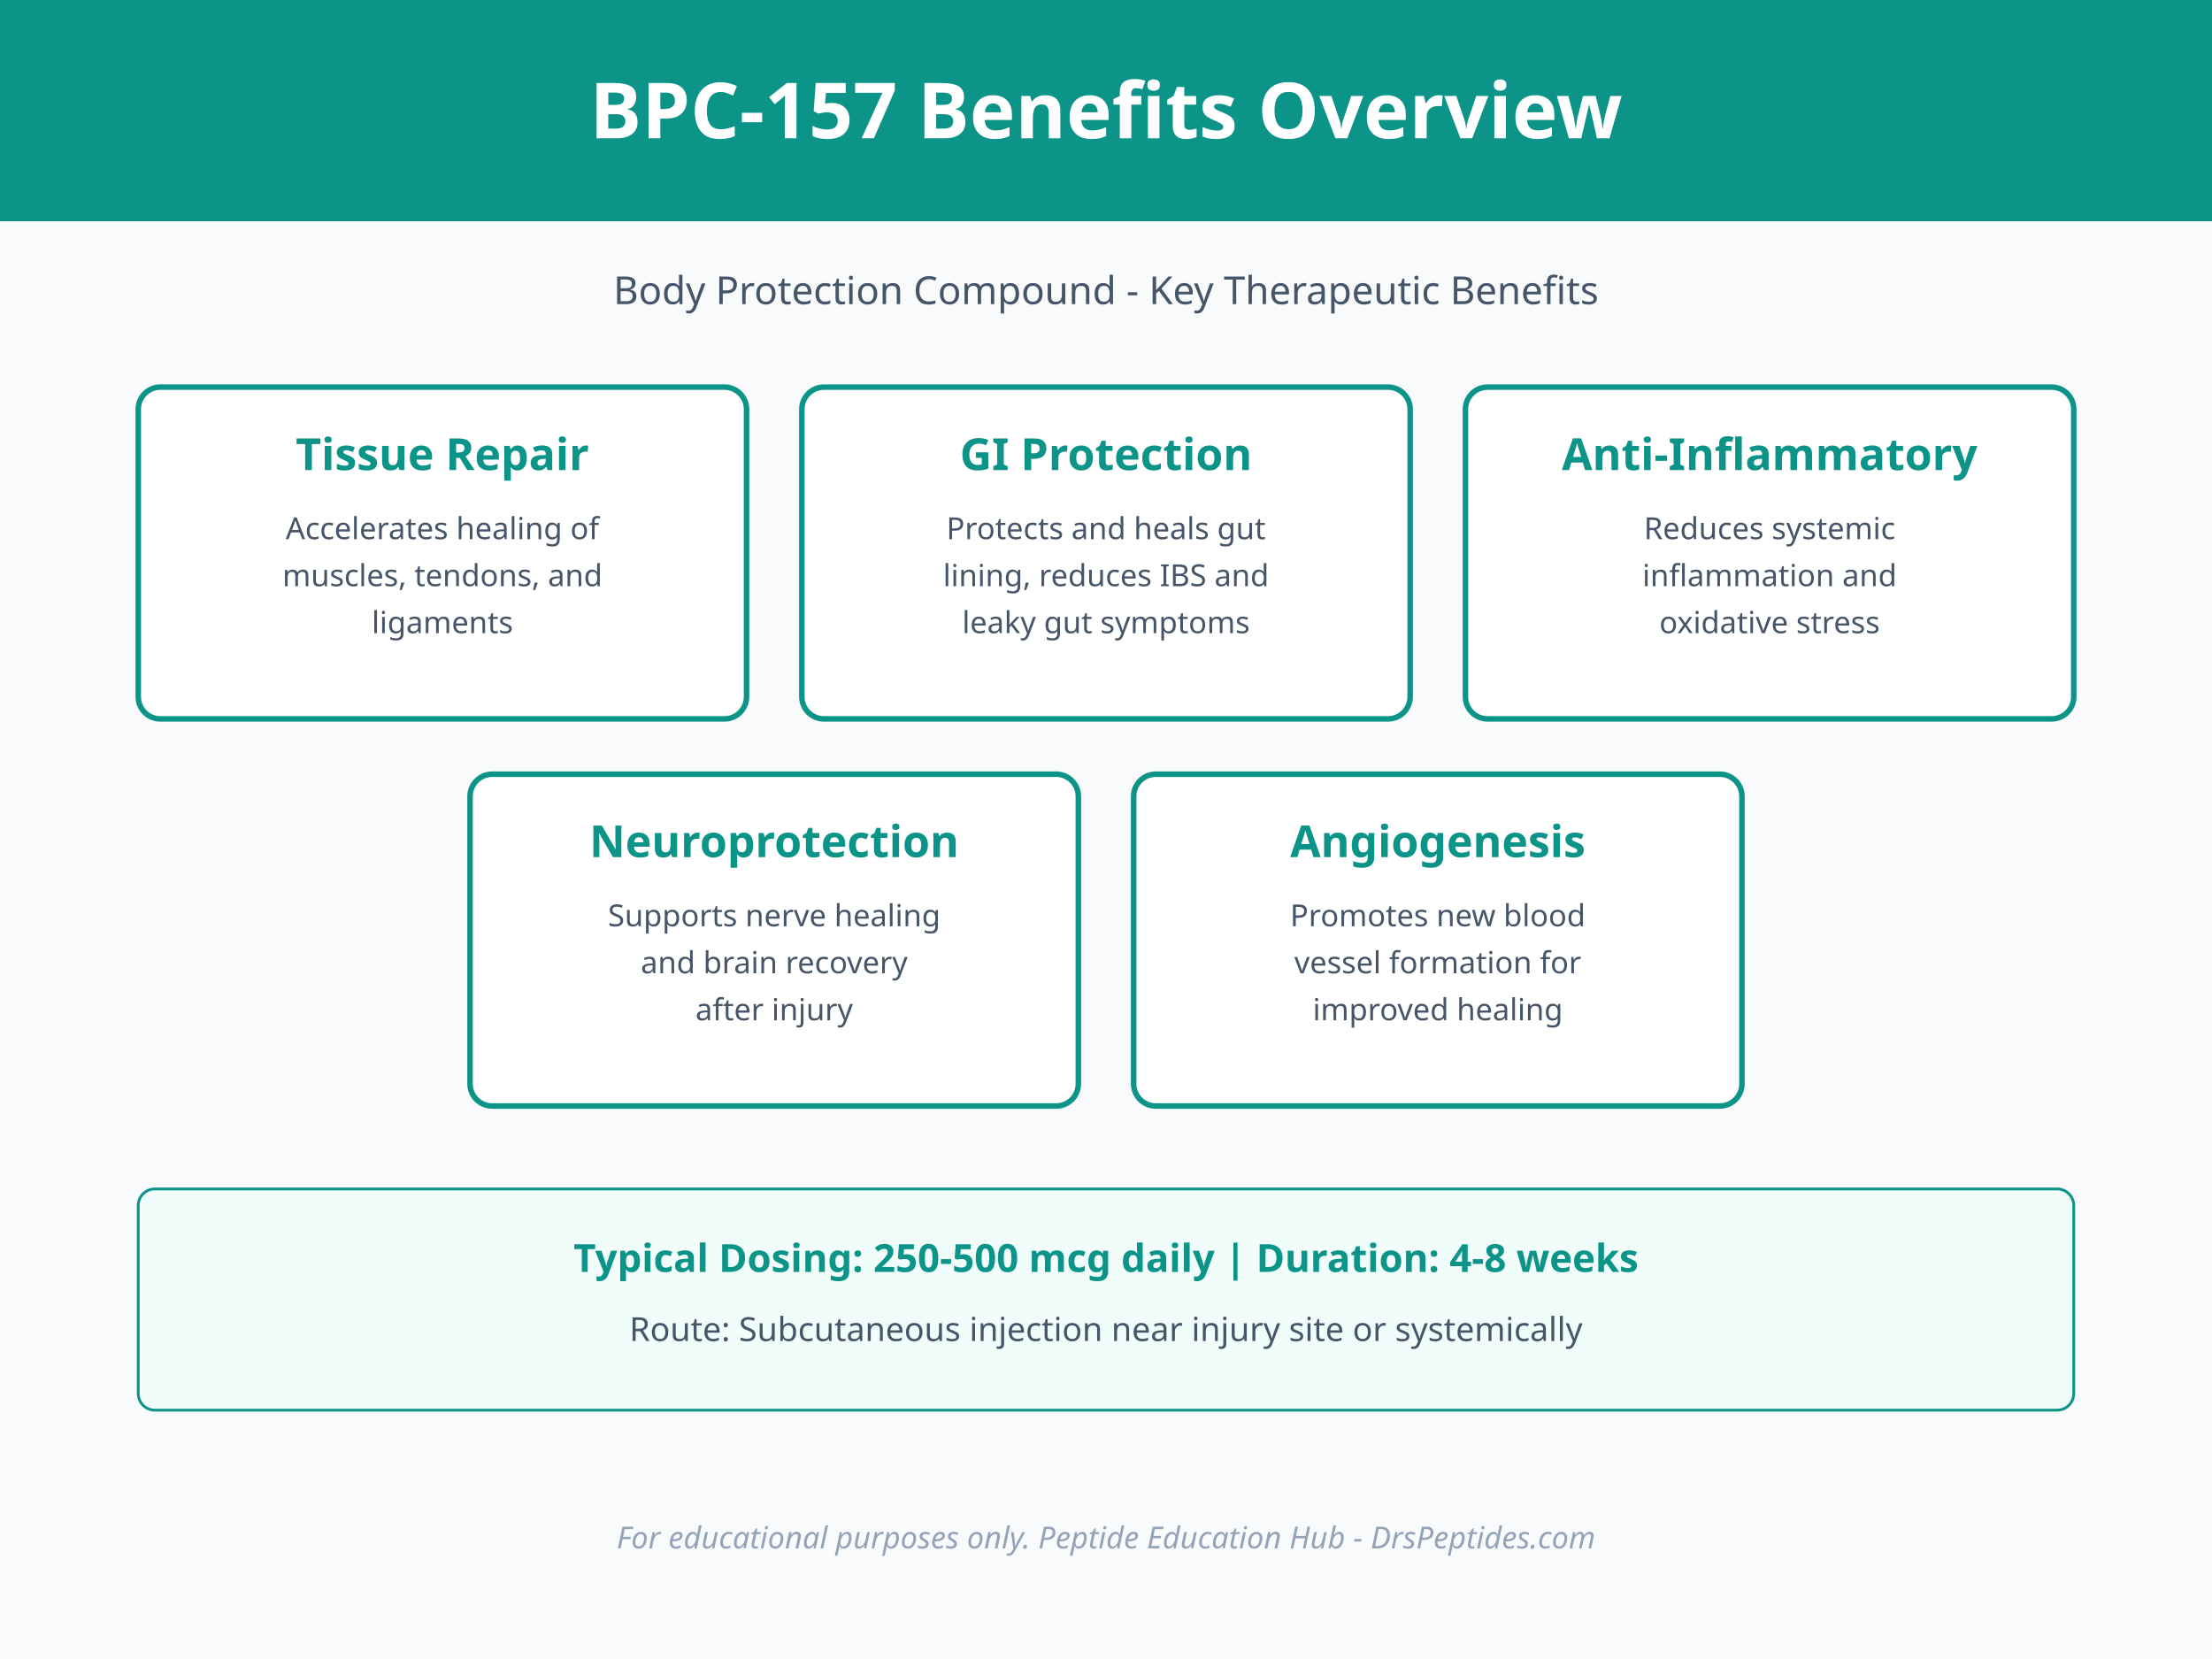
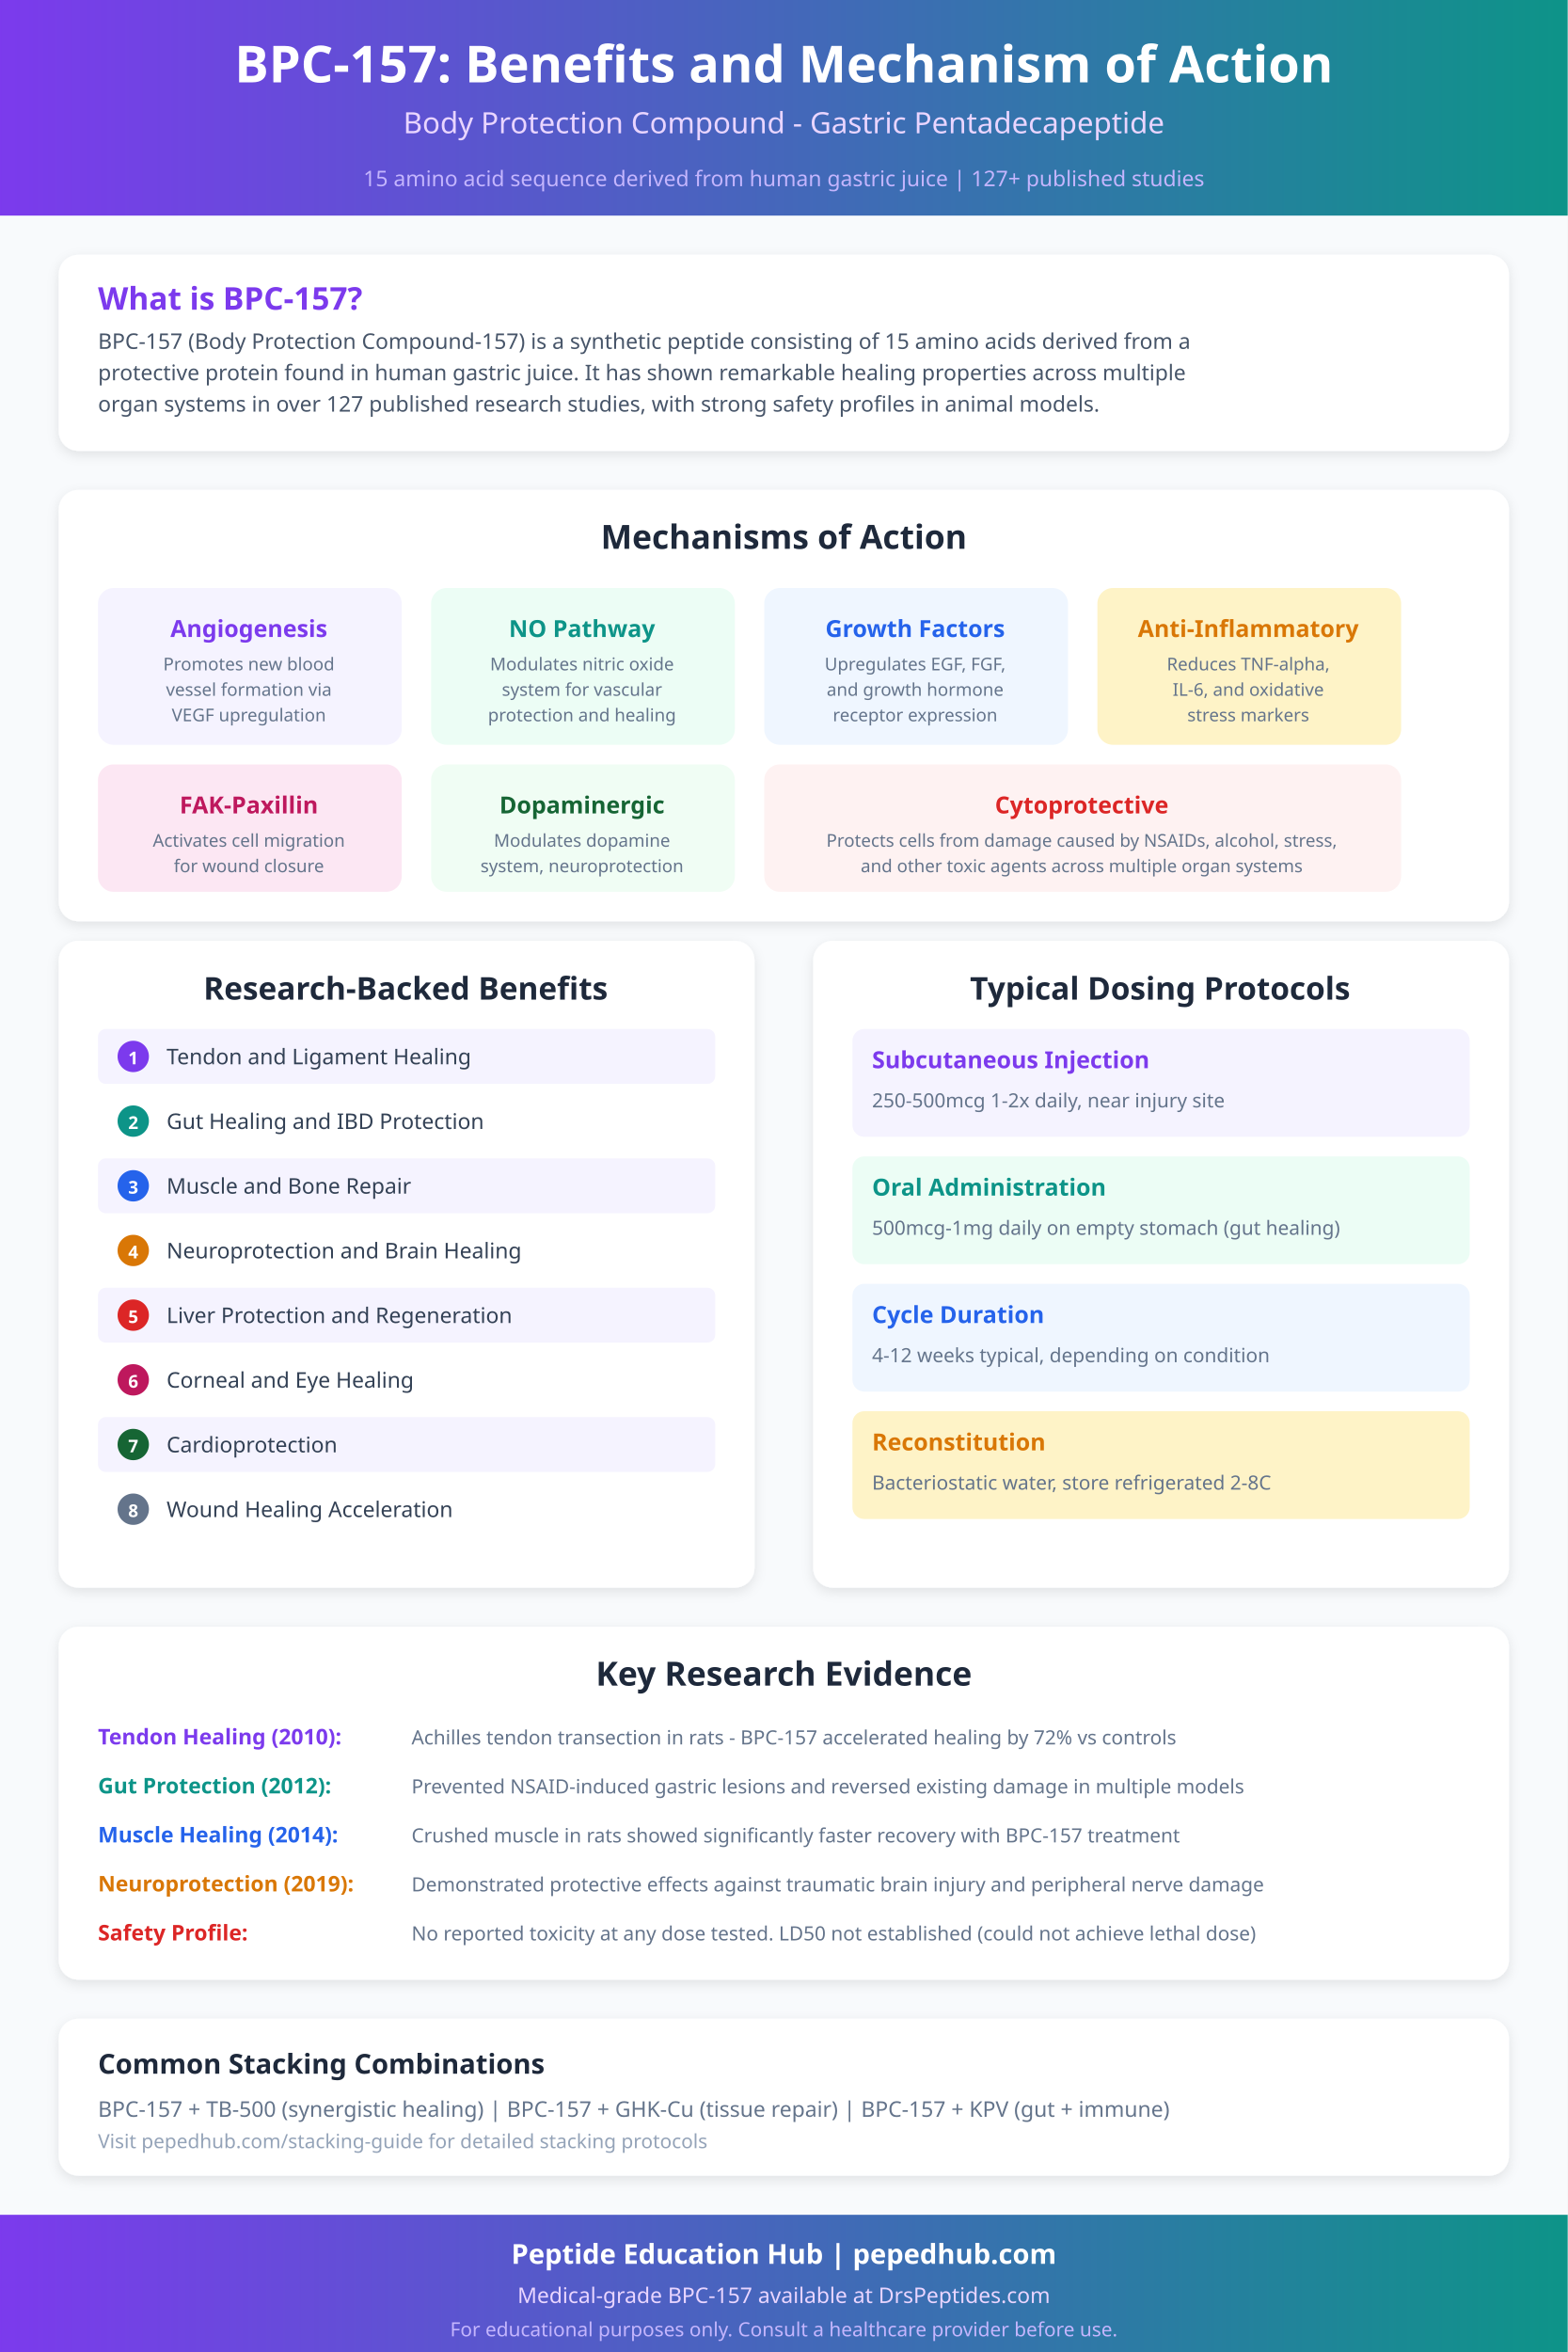
- <svg xmlns="http://www.w3.org/2000/svg" viewBox="0 0 800 600" font-family="Segoe UI, sans-serif">
-   <rect width="800" height="600" fill="#f8fafc" />
-   <rect x="0" y="0" width="800" height="80" fill="#0d9488" />
-   <text x="400" y="50" text-anchor="middle" fill="white" font-size="28" font-weight="bold">BPC-157 Benefits Overview</text>
-   <text x="400" y="110" text-anchor="middle" fill="#475569" font-size="14">Body Protection Compound - Key Therapeutic Benefits</text>
-   <rect x="50" y="140" width="220" height="120" fill="white" stroke="#0d9488" stroke-width="2" rx="8" />
-   <text x="160" y="170" text-anchor="middle" fill="#0d9488" font-size="16" font-weight="bold">Tissue Repair</text>
-   <text x="160" y="195" text-anchor="middle" fill="#475569" font-size="11">Accelerates healing of</text>
-   <text x="160" y="212" text-anchor="middle" fill="#475569" font-size="11">muscles, tendons, and</text>
-   <text x="160" y="229" text-anchor="middle" fill="#475569" font-size="11">ligaments</text>
-   <rect x="290" y="140" width="220" height="120" fill="white" stroke="#0d9488" stroke-width="2" rx="8" />
-   <text x="400" y="170" text-anchor="middle" fill="#0d9488" font-size="16" font-weight="bold">GI Protection</text>
-   <text x="400" y="195" text-anchor="middle" fill="#475569" font-size="11">Protects and heals gut</text>
-   <text x="400" y="212" text-anchor="middle" fill="#475569" font-size="11">lining, reduces IBS and</text>
-   <text x="400" y="229" text-anchor="middle" fill="#475569" font-size="11">leaky gut symptoms</text>
-   <rect x="530" y="140" width="220" height="120" fill="white" stroke="#0d9488" stroke-width="2" rx="8" />
-   <text x="640" y="170" text-anchor="middle" fill="#0d9488" font-size="16" font-weight="bold">Anti-Inflammatory</text>
-   <text x="640" y="195" text-anchor="middle" fill="#475569" font-size="11">Reduces systemic</text>
-   <text x="640" y="212" text-anchor="middle" fill="#475569" font-size="11">inflammation and</text>
-   <text x="640" y="229" text-anchor="middle" fill="#475569" font-size="11">oxidative stress</text>
-   <rect x="170" y="280" width="220" height="120" fill="white" stroke="#0d9488" stroke-width="2" rx="8" />
-   <text x="280" y="310" text-anchor="middle" fill="#0d9488" font-size="16" font-weight="bold">Neuroprotection</text>
-   <text x="280" y="335" text-anchor="middle" fill="#475569" font-size="11">Supports nerve healing</text>
-   <text x="280" y="352" text-anchor="middle" fill="#475569" font-size="11">and brain recovery</text>
-   <text x="280" y="369" text-anchor="middle" fill="#475569" font-size="11">after injury</text>
-   <rect x="410" y="280" width="220" height="120" fill="white" stroke="#0d9488" stroke-width="2" rx="8" />
-   <text x="520" y="310" text-anchor="middle" fill="#0d9488" font-size="16" font-weight="bold">Angiogenesis</text>
-   <text x="520" y="335" text-anchor="middle" fill="#475569" font-size="11">Promotes new blood</text>
-   <text x="520" y="352" text-anchor="middle" fill="#475569" font-size="11">vessel formation for</text>
-   <text x="520" y="369" text-anchor="middle" fill="#475569" font-size="11">improved healing</text>
-   <rect x="50" y="430" width="700" height="80" fill="#f0fdfa" stroke="#0d9488" stroke-width="1" rx="6" />
-   <text x="400" y="460" text-anchor="middle" fill="#0d9488" font-size="14" font-weight="bold">Typical Dosing: 250-500 mcg daily | Duration: 4-8 weeks</text>
-   <text x="400" y="485" text-anchor="middle" fill="#475569" font-size="12">Route: Subcutaneous injection near injury site or systemically</text>
-   <text x="400" y="560" text-anchor="middle" fill="#94a3b8" font-size="11" font-style="italic">For educational purposes only. Peptide Education Hub - DrsPeptides.com</text>
+ <svg xmlns="http://www.w3.org/2000/svg" viewBox="0 0 800 1200" width="800" height="1200">
+   <defs>
+     <linearGradient id="hdr" x1="0%" y1="0%" x2="100%" y2="0%">
+       <stop offset="0%" style="stop-color:#7c3aed" />
+       <stop offset="100%" style="stop-color:#0d9488" />
+     </linearGradient>
+     <filter id="sh">
+       <feDropShadow dx="0" dy="2" stdDeviation="3" flood-opacity="0.1" />
+     </filter>
+   </defs>
+   <rect width="800" height="1200" fill="#f8fafc" />
+   <rect x="0" y="0" width="800" height="110" fill="url(#hdr)" />
+   <text x="400" y="42" text-anchor="middle" fill="white" font-family="Segoe UI, sans-serif" font-size="26" font-weight="bold">BPC-157: Benefits and Mechanism of Action</text>
+   <text x="400" y="68" text-anchor="middle" fill="#e9d5ff" font-family="Segoe UI, sans-serif" font-size="15">Body Protection Compound - Gastric Pentadecapeptide</text>
+   <text x="400" y="95" text-anchor="middle" fill="#c4b5fd" font-family="Segoe UI, sans-serif" font-size="11">15 amino acid sequence derived from human gastric juice | 127+ published studies</text>
+   <rect x="30" y="130" width="740" height="100" rx="10" fill="white" filter="url(#sh)" />
+   <text x="50" y="158" fill="#7c3aed" font-family="Segoe UI, sans-serif" font-size="16" font-weight="bold">What is BPC-157?</text>
+   <text x="50" y="178" fill="#475569" font-family="Segoe UI, sans-serif" font-size="11">BPC-157 (Body Protection Compound-157) is a synthetic peptide consisting of 15 amino acids derived from a</text>
+   <text x="50" y="194" fill="#475569" font-family="Segoe UI, sans-serif" font-size="11">protective protein found in human gastric juice. It has shown remarkable healing properties across multiple</text>
+   <text x="50" y="210" fill="#475569" font-family="Segoe UI, sans-serif" font-size="11">organ systems in over 127 published research studies, with strong safety profiles in animal models.</text>
+   <rect x="30" y="250" width="740" height="220" rx="10" fill="white" filter="url(#sh)" />
+   <text x="400" y="280" text-anchor="middle" fill="#1e293b" font-family="Segoe UI, sans-serif" font-size="17" font-weight="bold">Mechanisms of Action</text>
+   <rect x="50" y="300" width="155" height="80" rx="8" fill="#f5f3ff" />
+   <text x="127" y="325" text-anchor="middle" fill="#7c3aed" font-family="Segoe UI, sans-serif" font-size="12" font-weight="bold">Angiogenesis</text>
+   <text x="127" y="342" text-anchor="middle" fill="#64748b" font-family="Segoe UI, sans-serif" font-size="9">Promotes new blood</text>
+   <text x="127" y="355" text-anchor="middle" fill="#64748b" font-family="Segoe UI, sans-serif" font-size="9">vessel formation via</text>
+   <text x="127" y="368" text-anchor="middle" fill="#64748b" font-family="Segoe UI, sans-serif" font-size="9">VEGF upregulation</text>
+   <rect x="220" y="300" width="155" height="80" rx="8" fill="#ecfdf5" />
+   <text x="297" y="325" text-anchor="middle" fill="#0d9488" font-family="Segoe UI, sans-serif" font-size="12" font-weight="bold">NO Pathway</text>
+   <text x="297" y="342" text-anchor="middle" fill="#64748b" font-family="Segoe UI, sans-serif" font-size="9">Modulates nitric oxide</text>
+   <text x="297" y="355" text-anchor="middle" fill="#64748b" font-family="Segoe UI, sans-serif" font-size="9">system for vascular</text>
+   <text x="297" y="368" text-anchor="middle" fill="#64748b" font-family="Segoe UI, sans-serif" font-size="9">protection and healing</text>
+   <rect x="390" y="300" width="155" height="80" rx="8" fill="#eff6ff" />
+   <text x="467" y="325" text-anchor="middle" fill="#2563eb" font-family="Segoe UI, sans-serif" font-size="12" font-weight="bold">Growth Factors</text>
+   <text x="467" y="342" text-anchor="middle" fill="#64748b" font-family="Segoe UI, sans-serif" font-size="9">Upregulates EGF, FGF,</text>
+   <text x="467" y="355" text-anchor="middle" fill="#64748b" font-family="Segoe UI, sans-serif" font-size="9">and growth hormone</text>
+   <text x="467" y="368" text-anchor="middle" fill="#64748b" font-family="Segoe UI, sans-serif" font-size="9">receptor expression</text>
+   <rect x="560" y="300" width="155" height="80" rx="8" fill="#fef3c7" />
+   <text x="637" y="325" text-anchor="middle" fill="#d97706" font-family="Segoe UI, sans-serif" font-size="12" font-weight="bold">Anti-Inflammatory</text>
+   <text x="637" y="342" text-anchor="middle" fill="#64748b" font-family="Segoe UI, sans-serif" font-size="9">Reduces TNF-alpha,</text>
+   <text x="637" y="355" text-anchor="middle" fill="#64748b" font-family="Segoe UI, sans-serif" font-size="9">IL-6, and oxidative</text>
+   <text x="637" y="368" text-anchor="middle" fill="#64748b" font-family="Segoe UI, sans-serif" font-size="9">stress markers</text>
+   <rect x="50" y="390" width="155" height="65" rx="8" fill="#fce7f3" />
+   <text x="127" y="415" text-anchor="middle" fill="#be185d" font-family="Segoe UI, sans-serif" font-size="12" font-weight="bold">FAK-Paxillin</text>
+   <text x="127" y="432" text-anchor="middle" fill="#64748b" font-family="Segoe UI, sans-serif" font-size="9">Activates cell migration</text>
+   <text x="127" y="445" text-anchor="middle" fill="#64748b" font-family="Segoe UI, sans-serif" font-size="9">for wound closure</text>
+   <rect x="220" y="390" width="155" height="65" rx="8" fill="#f0fdf4" />
+   <text x="297" y="415" text-anchor="middle" fill="#166534" font-family="Segoe UI, sans-serif" font-size="12" font-weight="bold">Dopaminergic</text>
+   <text x="297" y="432" text-anchor="middle" fill="#64748b" font-family="Segoe UI, sans-serif" font-size="9">Modulates dopamine</text>
+   <text x="297" y="445" text-anchor="middle" fill="#64748b" font-family="Segoe UI, sans-serif" font-size="9">system, neuroprotection</text>
+   <rect x="390" y="390" width="325" height="65" rx="8" fill="#fef2f2" />
+   <text x="552" y="415" text-anchor="middle" fill="#dc2626" font-family="Segoe UI, sans-serif" font-size="12" font-weight="bold">Cytoprotective</text>
+   <text x="552" y="432" text-anchor="middle" fill="#64748b" font-family="Segoe UI, sans-serif" font-size="9">Protects cells from damage caused by NSAIDs, alcohol, stress,</text>
+   <text x="552" y="445" text-anchor="middle" fill="#64748b" font-family="Segoe UI, sans-serif" font-size="9">and other toxic agents across multiple organ systems</text>
+   <rect x="30" y="480" width="355" height="330" rx="10" fill="white" filter="url(#sh)" />
+   <text x="207" y="510" text-anchor="middle" fill="#1e293b" font-family="Segoe UI, sans-serif" font-size="16" font-weight="bold">Research-Backed Benefits</text>
+   <rect x="50" y="525" width="315" height="28" rx="4" fill="#f5f3ff" />
+   <circle cx="68" cy="539" r="8" fill="#7c3aed" />
+   <text x="68" y="543" text-anchor="middle" fill="white" font-family="Segoe UI, sans-serif" font-size="9" font-weight="bold">1</text>
+   <text x="85" y="543" fill="#334155" font-family="Segoe UI, sans-serif" font-size="11">Tendon and Ligament Healing</text>
+   <rect x="50" y="558" width="315" height="28" rx="4" fill="white" />
+   <circle cx="68" cy="572" r="8" fill="#0d9488" />
+   <text x="68" y="576" text-anchor="middle" fill="white" font-family="Segoe UI, sans-serif" font-size="9" font-weight="bold">2</text>
+   <text x="85" y="576" fill="#334155" font-family="Segoe UI, sans-serif" font-size="11">Gut Healing and IBD Protection</text>
+   <rect x="50" y="591" width="315" height="28" rx="4" fill="#f5f3ff" />
+   <circle cx="68" cy="605" r="8" fill="#2563eb" />
+   <text x="68" y="609" text-anchor="middle" fill="white" font-family="Segoe UI, sans-serif" font-size="9" font-weight="bold">3</text>
+   <text x="85" y="609" fill="#334155" font-family="Segoe UI, sans-serif" font-size="11">Muscle and Bone Repair</text>
+   <rect x="50" y="624" width="315" height="28" rx="4" fill="white" />
+   <circle cx="68" cy="638" r="8" fill="#d97706" />
+   <text x="68" y="642" text-anchor="middle" fill="white" font-family="Segoe UI, sans-serif" font-size="9" font-weight="bold">4</text>
+   <text x="85" y="642" fill="#334155" font-family="Segoe UI, sans-serif" font-size="11">Neuroprotection and Brain Healing</text>
+   <rect x="50" y="657" width="315" height="28" rx="4" fill="#f5f3ff" />
+   <circle cx="68" cy="671" r="8" fill="#dc2626" />
+   <text x="68" y="675" text-anchor="middle" fill="white" font-family="Segoe UI, sans-serif" font-size="9" font-weight="bold">5</text>
+   <text x="85" y="675" fill="#334155" font-family="Segoe UI, sans-serif" font-size="11">Liver Protection and Regeneration</text>
+   <rect x="50" y="690" width="315" height="28" rx="4" fill="white" />
+   <circle cx="68" cy="704" r="8" fill="#be185d" />
+   <text x="68" y="708" text-anchor="middle" fill="white" font-family="Segoe UI, sans-serif" font-size="9" font-weight="bold">6</text>
+   <text x="85" y="708" fill="#334155" font-family="Segoe UI, sans-serif" font-size="11">Corneal and Eye Healing</text>
+   <rect x="50" y="723" width="315" height="28" rx="4" fill="#f5f3ff" />
+   <circle cx="68" cy="737" r="8" fill="#166534" />
+   <text x="68" y="741" text-anchor="middle" fill="white" font-family="Segoe UI, sans-serif" font-size="9" font-weight="bold">7</text>
+   <text x="85" y="741" fill="#334155" font-family="Segoe UI, sans-serif" font-size="11">Cardioprotection</text>
+   <rect x="50" y="756" width="315" height="28" rx="4" fill="white" />
+   <circle cx="68" cy="770" r="8" fill="#64748b" />
+   <text x="68" y="774" text-anchor="middle" fill="white" font-family="Segoe UI, sans-serif" font-size="9" font-weight="bold">8</text>
+   <text x="85" y="774" fill="#334155" font-family="Segoe UI, sans-serif" font-size="11">Wound Healing Acceleration</text>
+   <rect x="415" y="480" width="355" height="330" rx="10" fill="white" filter="url(#sh)" />
+   <text x="592" y="510" text-anchor="middle" fill="#1e293b" font-family="Segoe UI, sans-serif" font-size="16" font-weight="bold">Typical Dosing Protocols</text>
+   <rect x="435" y="525" width="315" height="55" rx="6" fill="#f5f3ff" />
+   <text x="445" y="545" fill="#7c3aed" font-family="Segoe UI, sans-serif" font-size="12" font-weight="bold">Subcutaneous Injection</text>
+   <text x="445" y="565" fill="#64748b" font-family="Segoe UI, sans-serif" font-size="10">250-500mcg 1-2x daily, near injury site</text>
+   <rect x="435" y="590" width="315" height="55" rx="6" fill="#ecfdf5" />
+   <text x="445" y="610" fill="#0d9488" font-family="Segoe UI, sans-serif" font-size="12" font-weight="bold">Oral Administration</text>
+   <text x="445" y="630" fill="#64748b" font-family="Segoe UI, sans-serif" font-size="10">500mcg-1mg daily on empty stomach (gut healing)</text>
+   <rect x="435" y="655" width="315" height="55" rx="6" fill="#eff6ff" />
+   <text x="445" y="675" fill="#2563eb" font-family="Segoe UI, sans-serif" font-size="12" font-weight="bold">Cycle Duration</text>
+   <text x="445" y="695" fill="#64748b" font-family="Segoe UI, sans-serif" font-size="10">4-12 weeks typical, depending on condition</text>
+   <rect x="435" y="720" width="315" height="55" rx="6" fill="#fef3c7" />
+   <text x="445" y="740" fill="#d97706" font-family="Segoe UI, sans-serif" font-size="12" font-weight="bold">Reconstitution</text>
+   <text x="445" y="760" fill="#64748b" font-family="Segoe UI, sans-serif" font-size="10">Bacteriostatic water, store refrigerated 2-8C</text>
+   <rect x="30" y="830" width="740" height="180" rx="10" fill="white" filter="url(#sh)" />
+   <text x="400" y="860" text-anchor="middle" fill="#1e293b" font-family="Segoe UI, sans-serif" font-size="17" font-weight="bold">Key Research Evidence</text>
+   <text x="50" y="890" fill="#7c3aed" font-family="Segoe UI, sans-serif" font-size="11" font-weight="bold">Tendon Healing (2010):</text>
+   <text x="210" y="890" fill="#64748b" font-family="Segoe UI, sans-serif" font-size="10">Achilles tendon transection in rats - BPC-157 accelerated healing by 72% vs controls</text>
+   <text x="50" y="915" fill="#0d9488" font-family="Segoe UI, sans-serif" font-size="11" font-weight="bold">Gut Protection (2012):</text>
+   <text x="210" y="915" fill="#64748b" font-family="Segoe UI, sans-serif" font-size="10">Prevented NSAID-induced gastric lesions and reversed existing damage in multiple models</text>
+   <text x="50" y="940" fill="#2563eb" font-family="Segoe UI, sans-serif" font-size="11" font-weight="bold">Muscle Healing (2014):</text>
+   <text x="210" y="940" fill="#64748b" font-family="Segoe UI, sans-serif" font-size="10">Crushed muscle in rats showed significantly faster recovery with BPC-157 treatment</text>
+   <text x="50" y="965" fill="#d97706" font-family="Segoe UI, sans-serif" font-size="11" font-weight="bold">Neuroprotection (2019):</text>
+   <text x="210" y="965" fill="#64748b" font-family="Segoe UI, sans-serif" font-size="10">Demonstrated protective effects against traumatic brain injury and peripheral nerve damage</text>
+   <text x="50" y="990" fill="#dc2626" font-family="Segoe UI, sans-serif" font-size="11" font-weight="bold">Safety Profile:</text>
+   <text x="210" y="990" fill="#64748b" font-family="Segoe UI, sans-serif" font-size="10">No reported toxicity at any dose tested. LD50 not established (could not achieve lethal dose)</text>
+   <rect x="30" y="1030" width="740" height="80" rx="10" fill="white" filter="url(#sh)" />
+   <text x="50" y="1058" fill="#1e293b" font-family="Segoe UI, sans-serif" font-size="14" font-weight="bold">Common Stacking Combinations</text>
+   <text x="50" y="1080" fill="#64748b" font-family="Segoe UI, sans-serif" font-size="11">BPC-157 + TB-500 (synergistic healing) | BPC-157 + GHK-Cu (tissue repair) | BPC-157 + KPV (gut + immune)</text>
+   <text x="50" y="1096" fill="#94a3b8" font-family="Segoe UI, sans-serif" font-size="10">Visit pepedhub.com/stacking-guide for detailed stacking protocols</text>
+   <rect x="0" y="1130" width="800" height="70" fill="url(#hdr)" />
+   <text x="400" y="1155" text-anchor="middle" fill="white" font-family="Segoe UI, sans-serif" font-size="14" font-weight="bold">Peptide Education Hub | pepedhub.com</text>
+   <text x="400" y="1175" text-anchor="middle" fill="#e9d5ff" font-family="Segoe UI, sans-serif" font-size="11">Medical-grade BPC-157 available at DrsPeptides.com</text>
+   <text x="400" y="1192" text-anchor="middle" fill="#c4b5fd" font-family="Segoe UI, sans-serif" font-size="10">For educational purposes only. Consult a healthcare provider before use.</text>
</svg>
